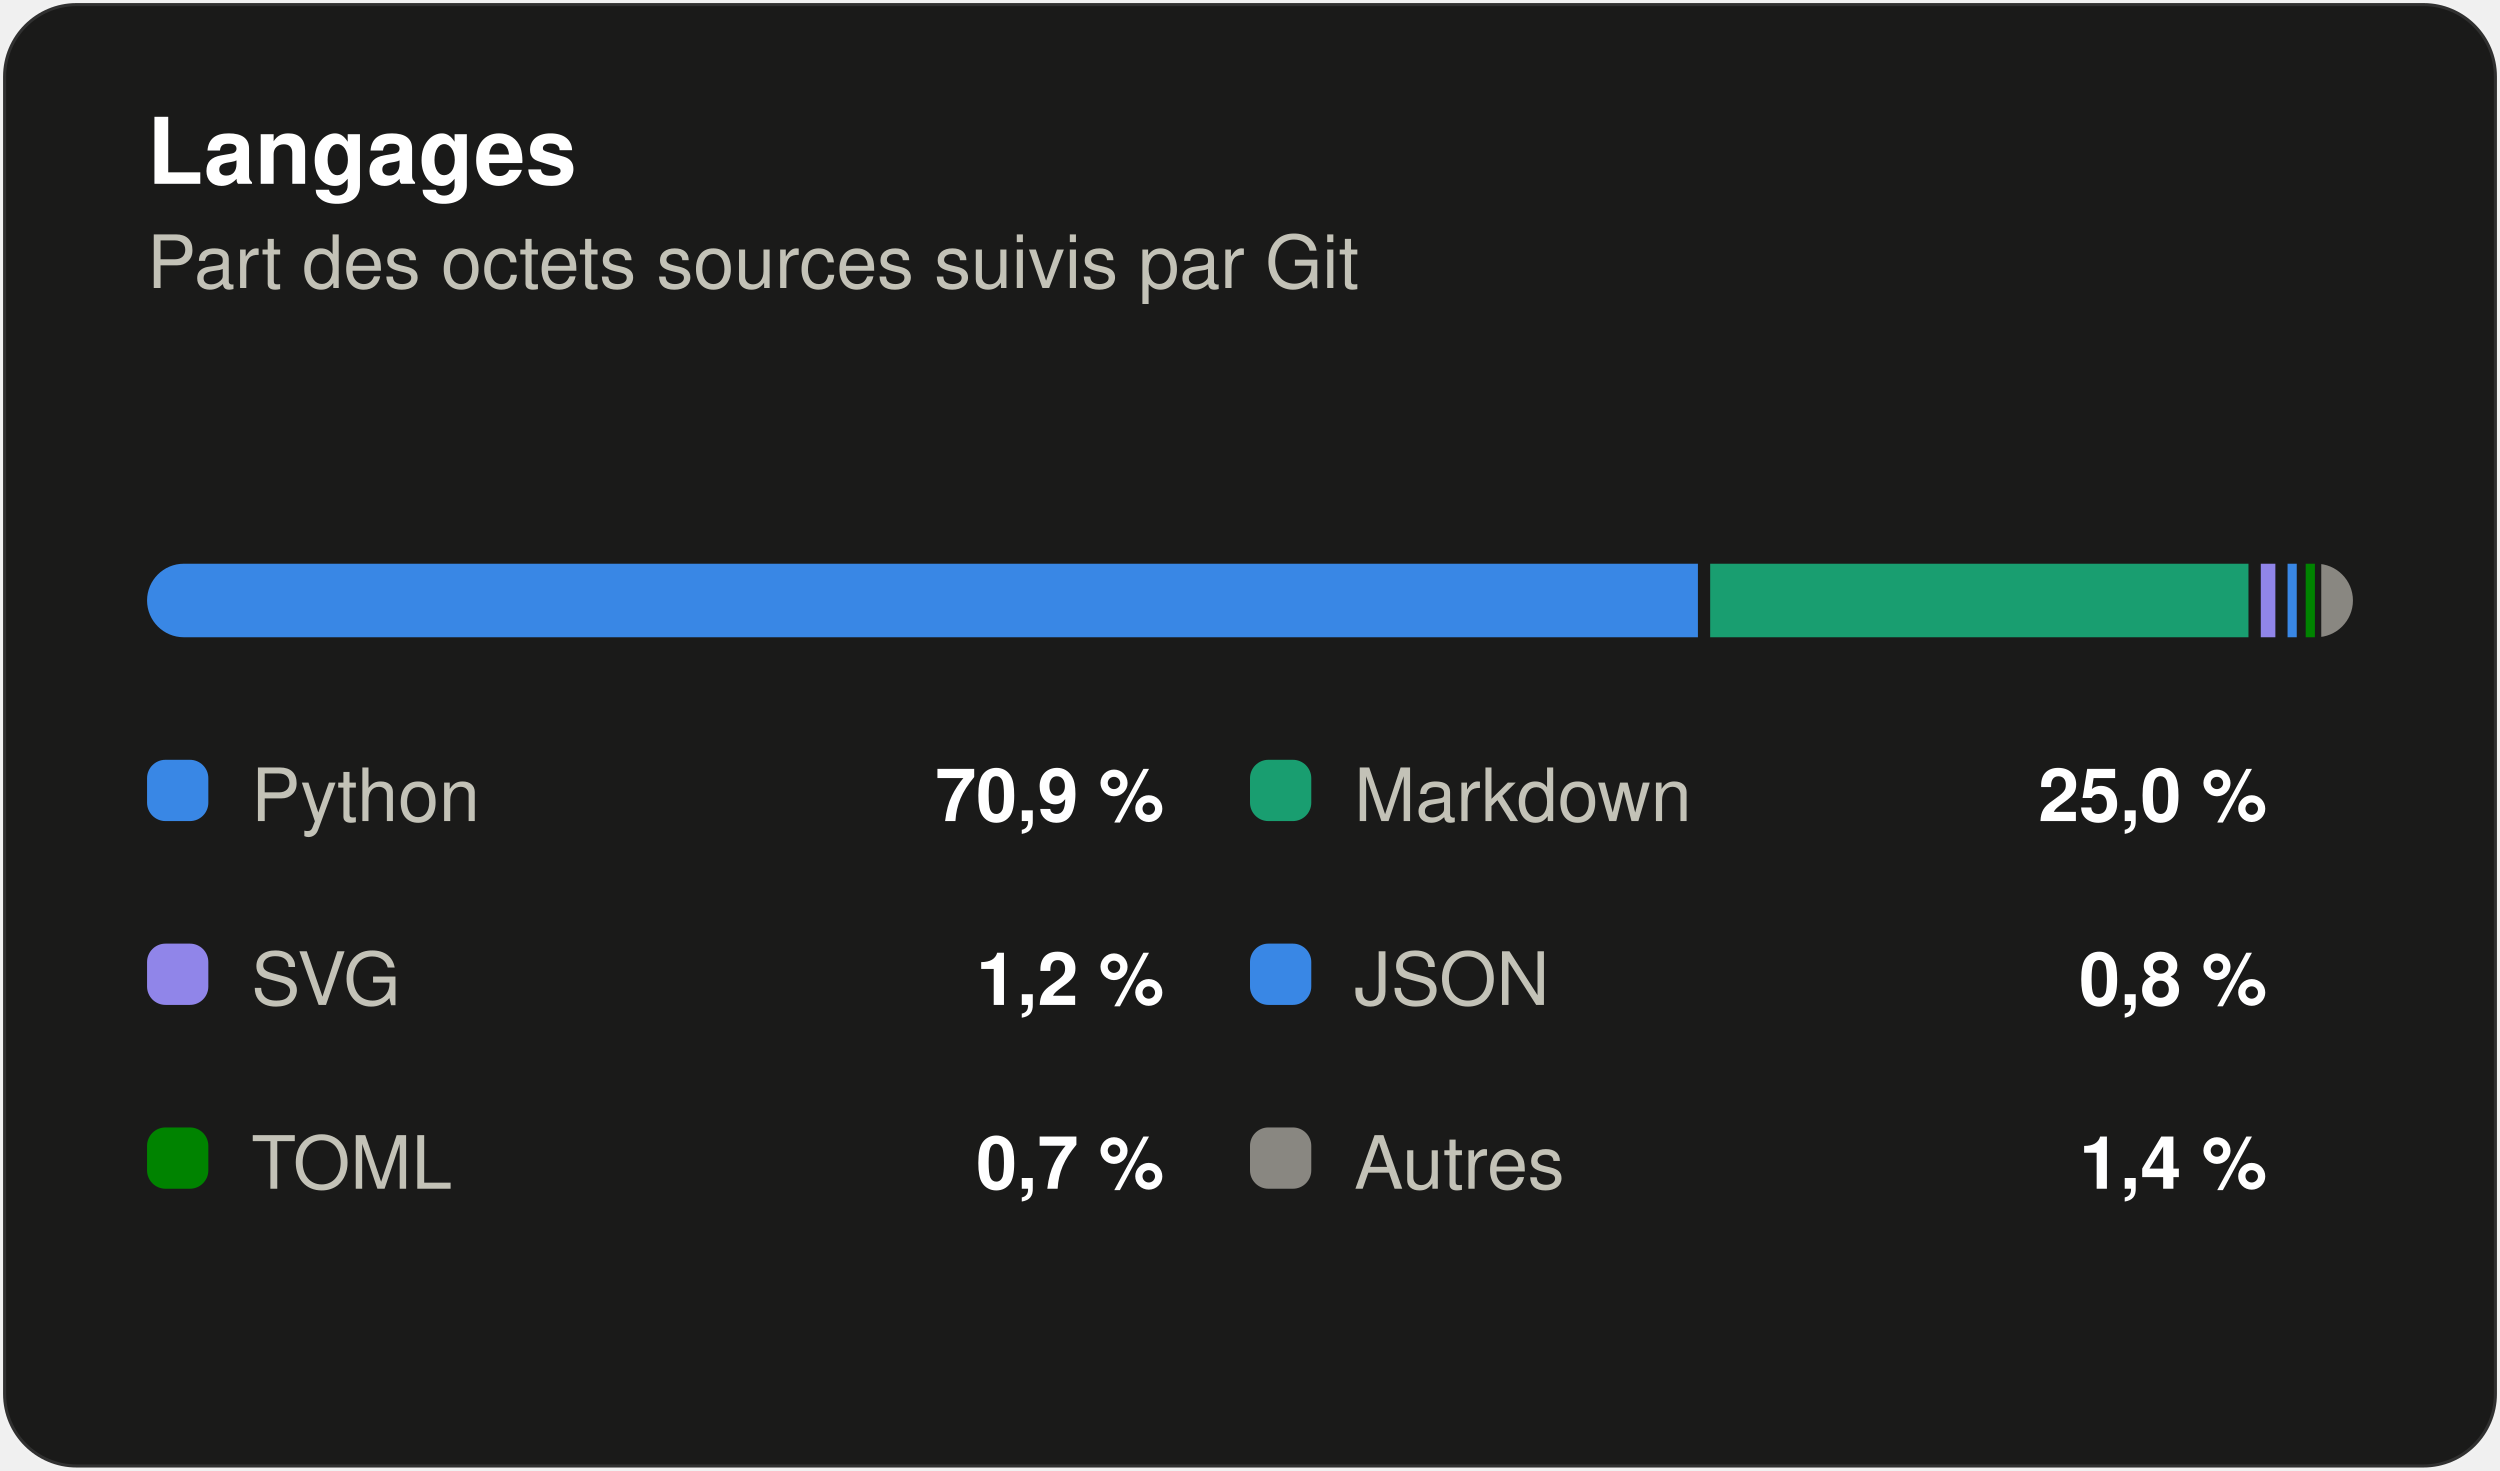
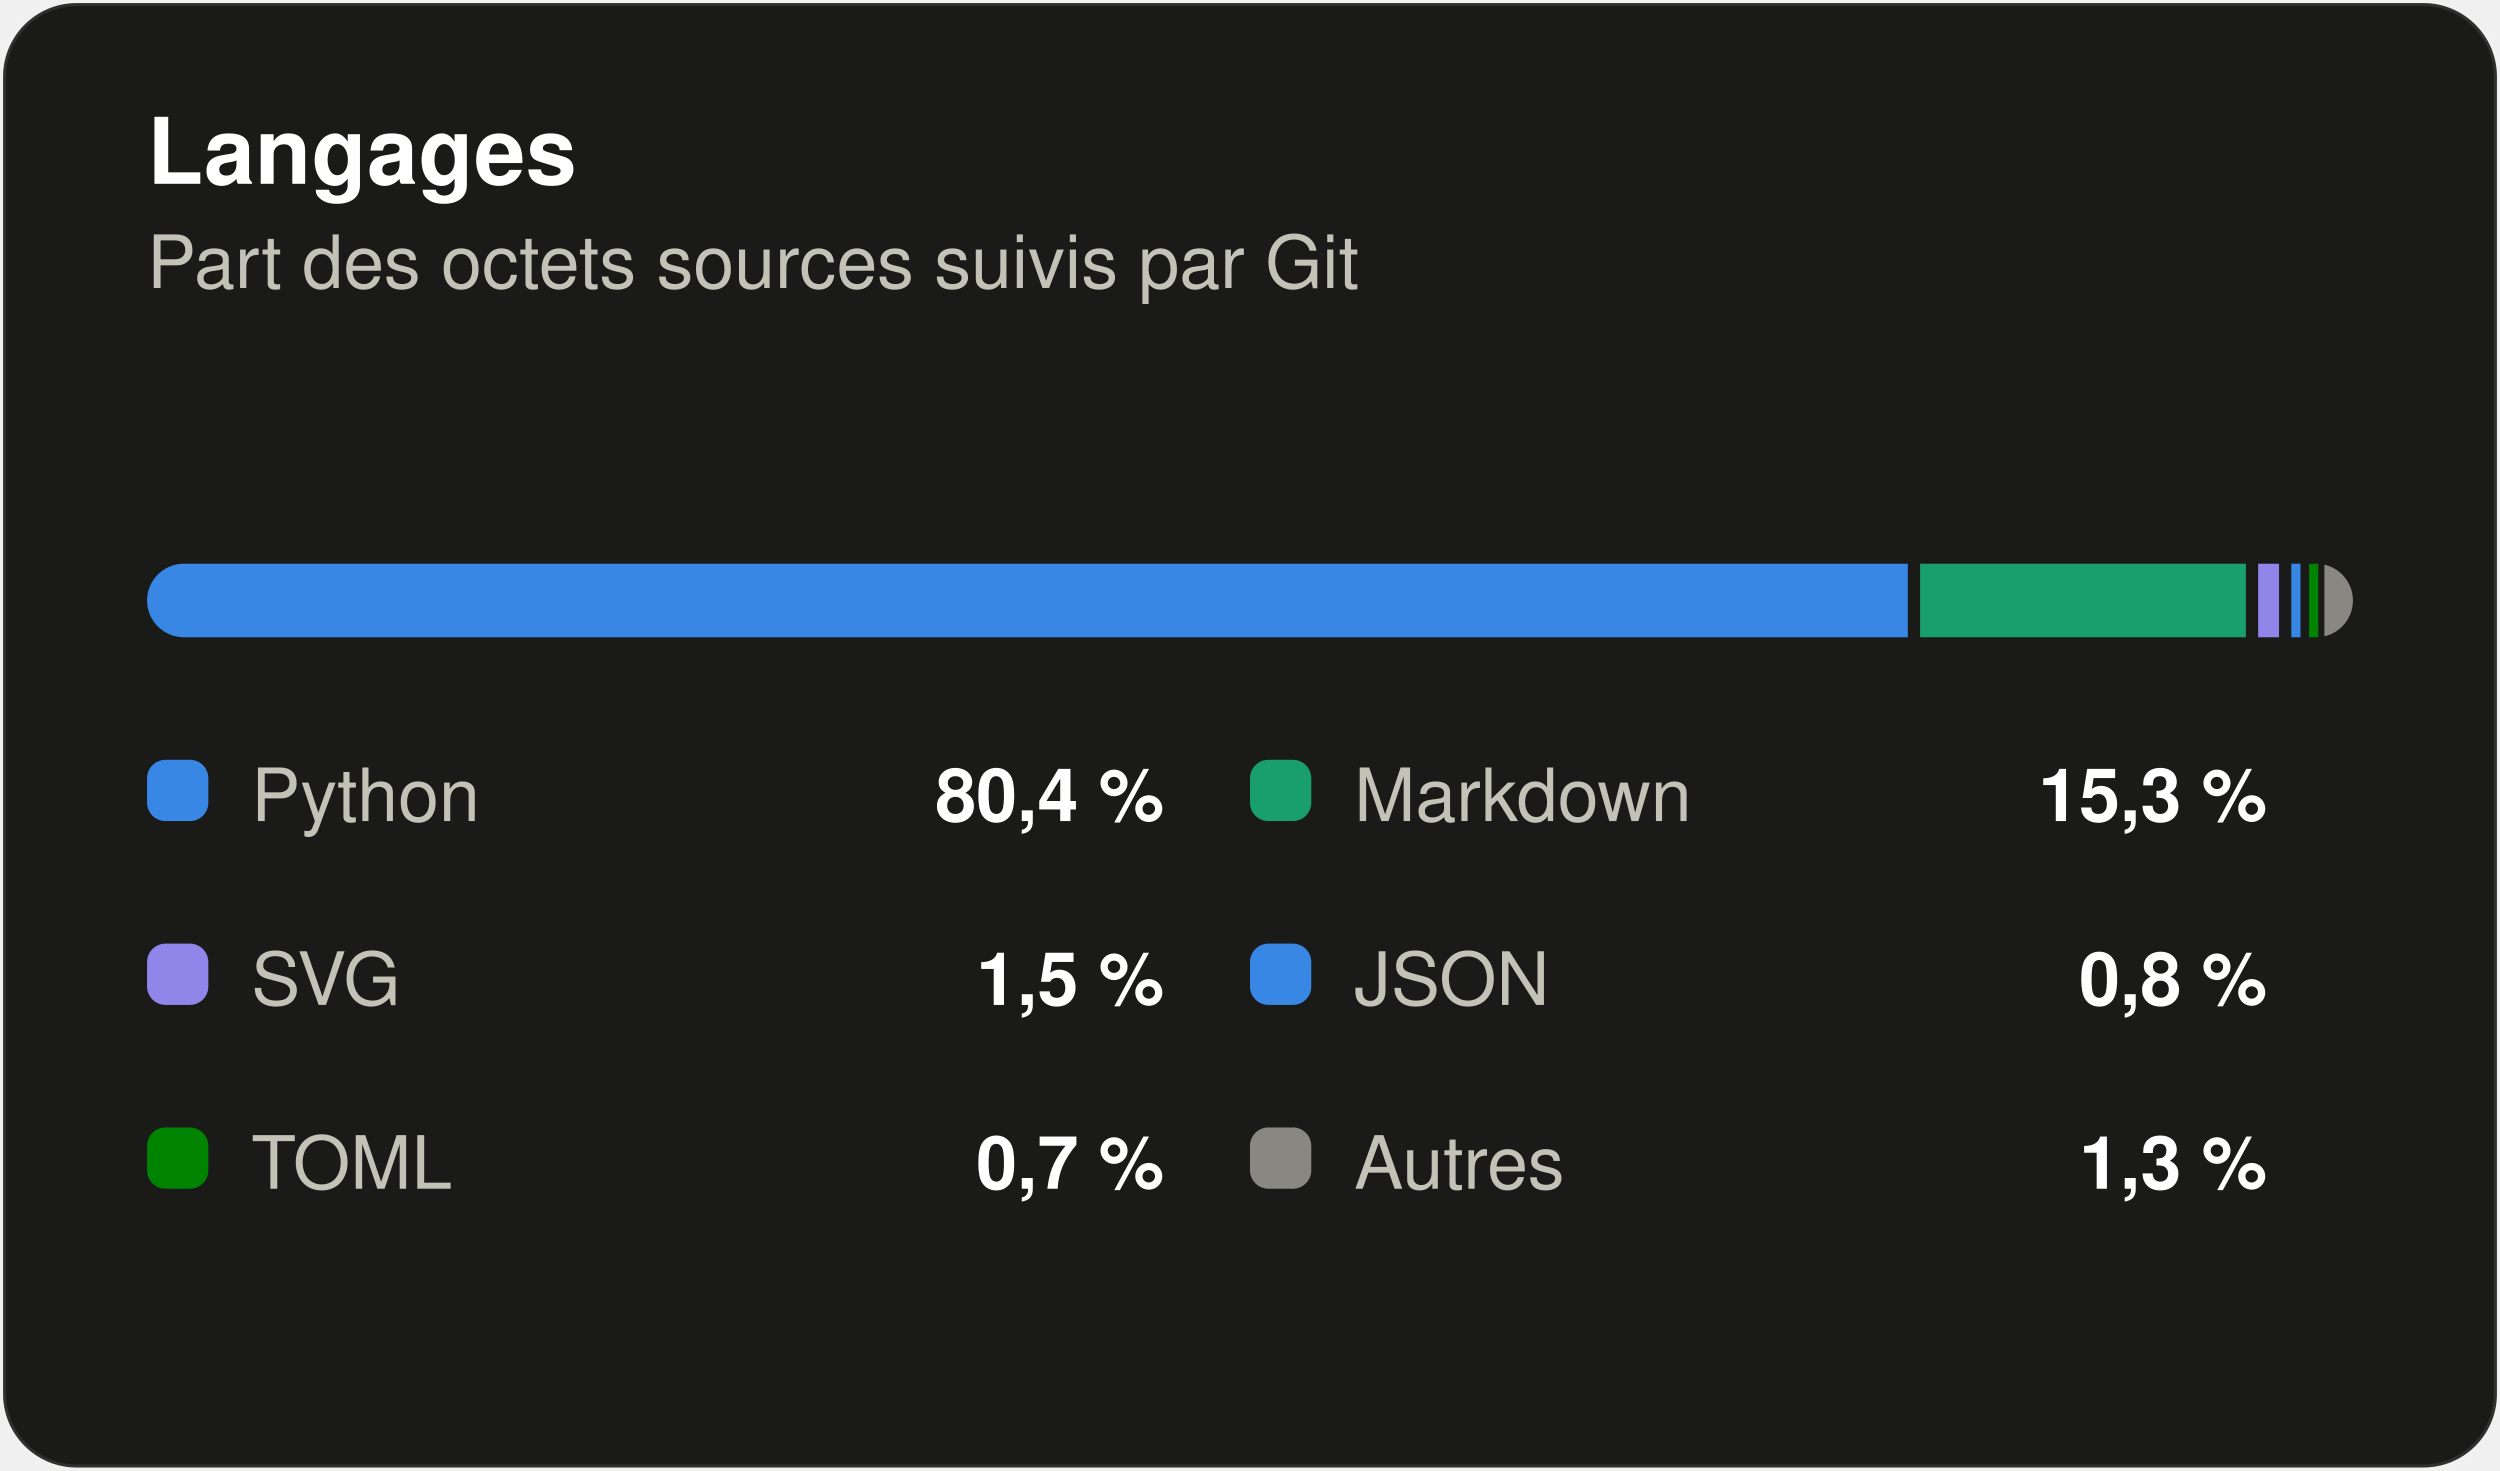
<svg xmlns="http://www.w3.org/2000/svg" width="408" height="240" viewBox="0 0 408 240" role="img" aria-label="Répartition des langages du dépôt en pourcentage d'octets" font-family="system-ui, 'Segoe UI', Ubuntu, Helvetica, Arial, sans-serif">
  <rect x="0.5" y="0.5" width="407" height="239" rx="12" fill="#1a1a19" stroke="rgba(255,255,255,0.10)" />
  <text x="24" y="30" font-size="15" fill="#ffffff" font-weight="600">Langages</text>
  <text x="24" y="47" font-size="12" fill="#c3c2b7">Part des octets sources suivis par Git</text>
  <clipPath id="strip">
    <rect x="24" y="92" width="360" height="12" rx="6" />
  </clipPath>
  <g clip-path="url(#strip)">
-     <rect x="24.00" y="92" width="253.10" height="12" fill="#3987e5" />
-     <rect x="279.10" y="92" width="87.85" height="12" fill="#199e70" />
-     <rect x="368.96" y="92" width="2.38" height="12" fill="#9085e9" />
-     <rect x="373.33" y="92" width="1.50" height="12" fill="#3987e5" />
-     <rect x="376.29" y="92" width="1.50" height="12" fill="#008300" />
-     <rect x="378.83" y="92" width="5.17" height="12" fill="#898781" />
+     <rect x="24.00" y="92" width="287.36" height="12" fill="#3987e5" />
+     <rect x="313.36" y="92" width="53.17" height="12" fill="#199e70" />
+     <rect x="368.53" y="92" width="3.41" height="12" fill="#9085e9" />
+     <rect x="373.94" y="92" width="1.50" height="12" fill="#3987e5" />
+     <rect x="376.84" y="92" width="1.50" height="12" fill="#008300" />
+     <rect x="379.34" y="92" width="4.66" height="12" fill="#898781" />
  </g>
  <rect x="24" y="124" width="10" height="10" rx="3" fill="#3987e5" />
  <text x="41" y="134" font-size="12" fill="#c3c2b7">Python</text>
-   <text x="190" y="134" font-size="12" fill="#ffffff" font-weight="600" text-anchor="end">70,9 %</text>
+   <text x="190" y="134" font-size="12" fill="#ffffff" font-weight="600" text-anchor="end">80,4 %</text>
  <rect x="204" y="124" width="10" height="10" rx="3" fill="#199e70" />
  <text x="221" y="134" font-size="12" fill="#c3c2b7">Markdown</text>
-   <text x="370" y="134" font-size="12" fill="#ffffff" font-weight="600" text-anchor="end">25,0 %</text>
+   <text x="370" y="134" font-size="12" fill="#ffffff" font-weight="600" text-anchor="end">15,3 %</text>
  <rect x="24" y="154" width="10" height="10" rx="3" fill="#9085e9" />
  <text x="41" y="164" font-size="12" fill="#c3c2b7">SVG</text>
-   <text x="190" y="164" font-size="12" fill="#ffffff" font-weight="600" text-anchor="end">1,2 %</text>
+   <text x="190" y="164" font-size="12" fill="#ffffff" font-weight="600" text-anchor="end">1,5 %</text>
  <rect x="204" y="154" width="10" height="10" rx="3" fill="#3987e5" />
  <text x="221" y="164" font-size="12" fill="#c3c2b7">JSON</text>
  <text x="370" y="164" font-size="12" fill="#ffffff" font-weight="600" text-anchor="end">0,8 %</text>
  <rect x="24" y="184" width="10" height="10" rx="3" fill="#008300" />
  <text x="41" y="194" font-size="12" fill="#c3c2b7">TOML</text>
  <text x="190" y="194" font-size="12" fill="#ffffff" font-weight="600" text-anchor="end">0,7 %</text>
  <rect x="204" y="184" width="10" height="10" rx="3" fill="#898781" />
  <text x="221" y="194" font-size="12" fill="#c3c2b7">Autres</text>
-   <text x="370" y="194" font-size="12" fill="#ffffff" font-weight="600" text-anchor="end">1,4 %</text>
+   <text x="370" y="194" font-size="12" fill="#ffffff" font-weight="600" text-anchor="end">1,3 %</text>
</svg>
